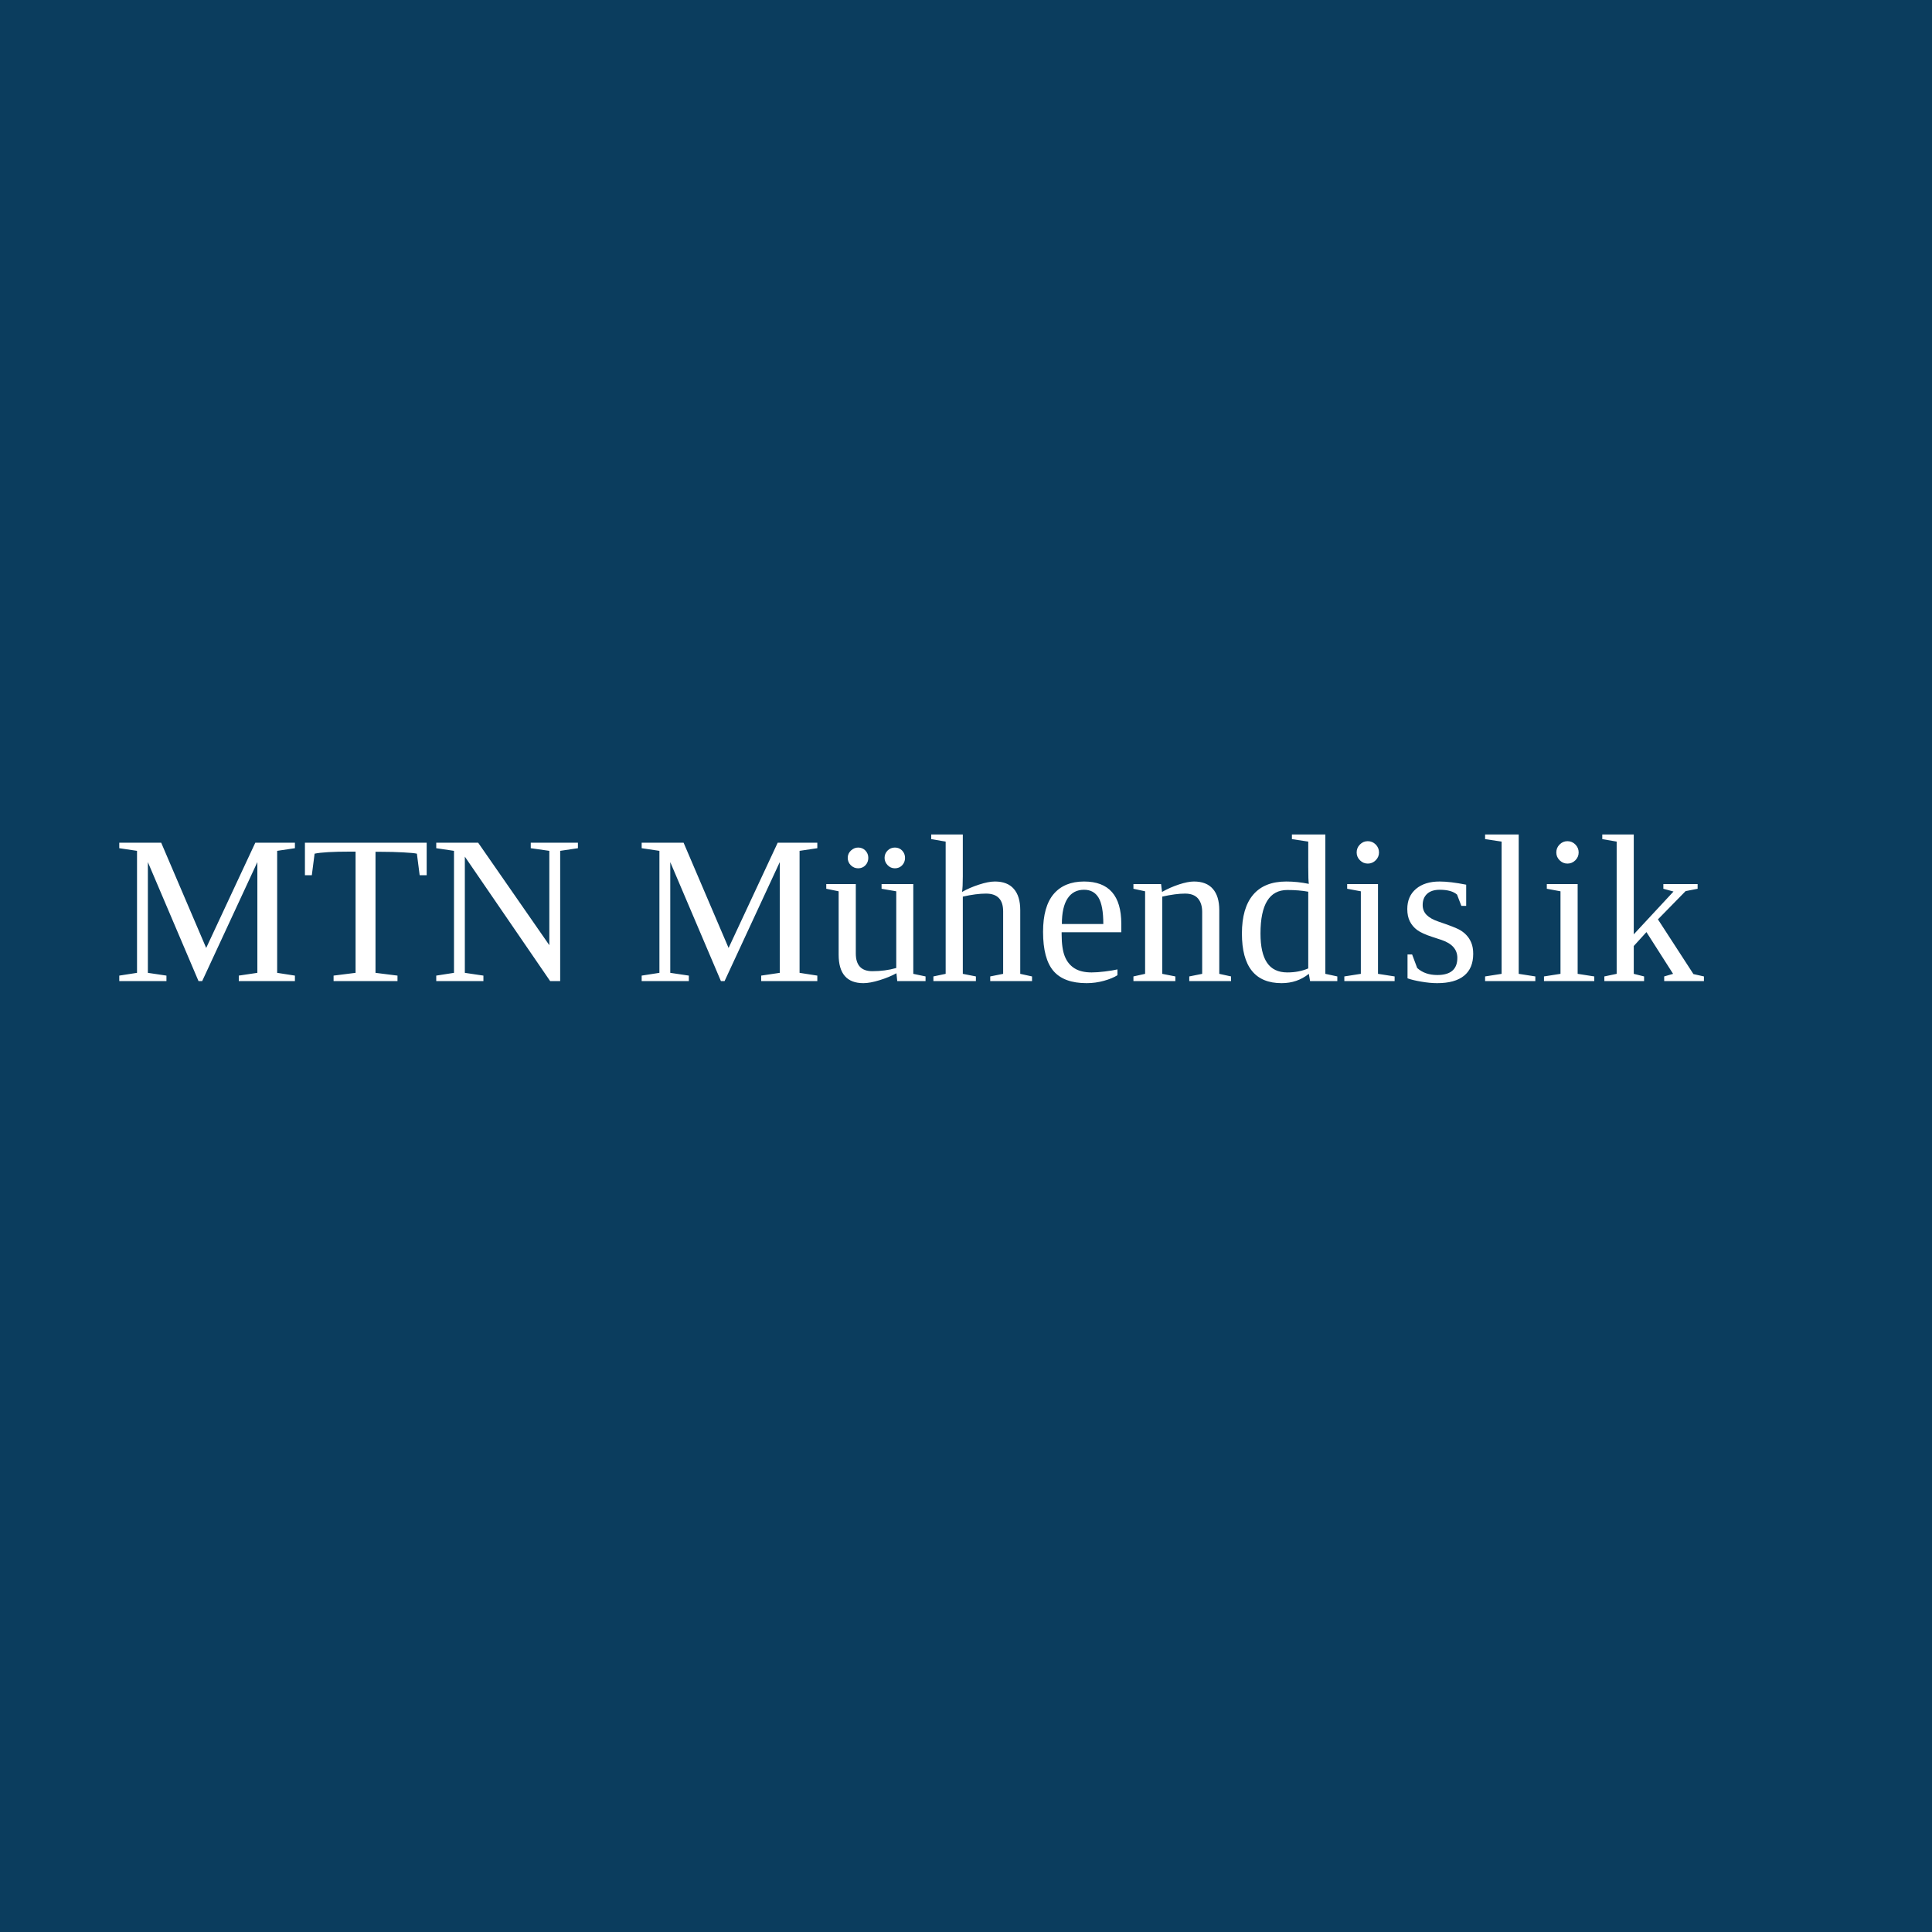
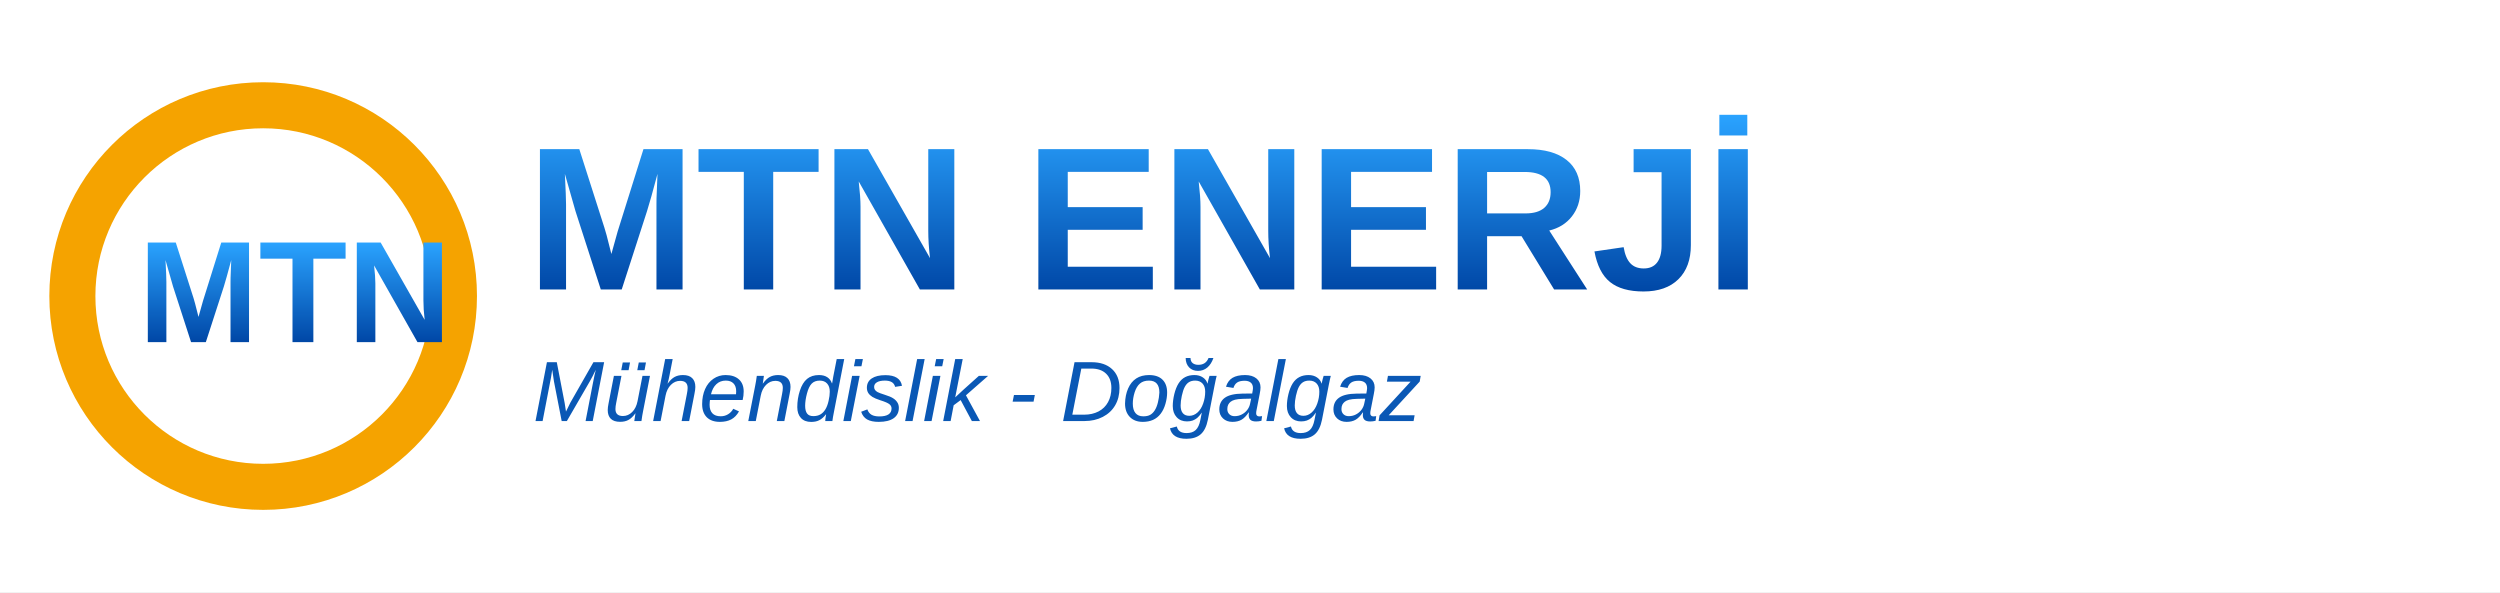
- <svg xmlns="http://www.w3.org/2000/svg" width="512" height="512">
-   <rect width="100%" height="100%" fill="#0b3d5e" />
-   <text x="30" y="260" fill="white" font-size="56">MTN Mühendislik</text>
+ <svg xmlns="http://www.w3.org/2000/svg" viewBox="0 0 760 180">
+   <defs>
+     <linearGradient id="b" x1="0" x2="0" y1="0" y2="1">
+       <stop offset="0" stop-color="#2aa3ff" />
+       <stop offset="1" stop-color="#0047a6" />
+     </linearGradient>
+   </defs>
+   <rect width="760" height="180" fill="white" />
+   <circle cx="80" cy="90" r="58" fill="none" stroke="#f5a300" stroke-width="14" />
+   <text x="42" y="104" font-size="44" font-family="Arial" font-weight="700" fill="url(#b)">MTN</text>
+   <text x="160" y="88" font-size="62" font-family="Arial" font-weight="800" fill="url(#b)">MTN ENERJİ</text>
+   <text x="162" y="128" font-size="26" font-family="Arial" font-style="italic" fill="#0a58b5">Mühendislik - Doğalgaz</text>
</svg>
